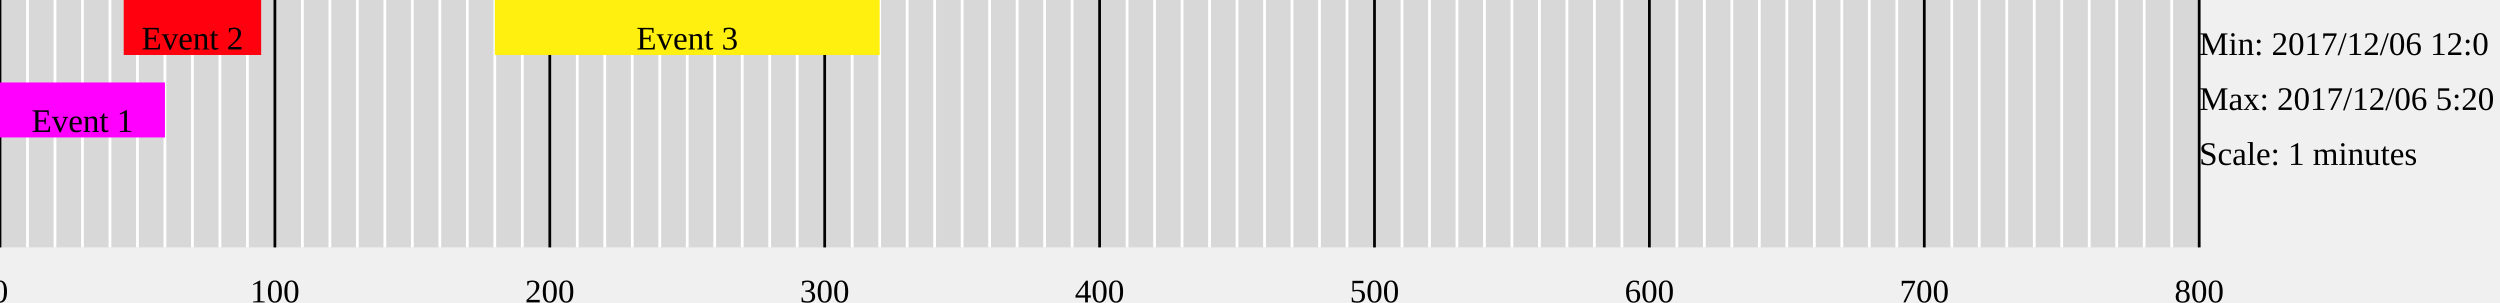
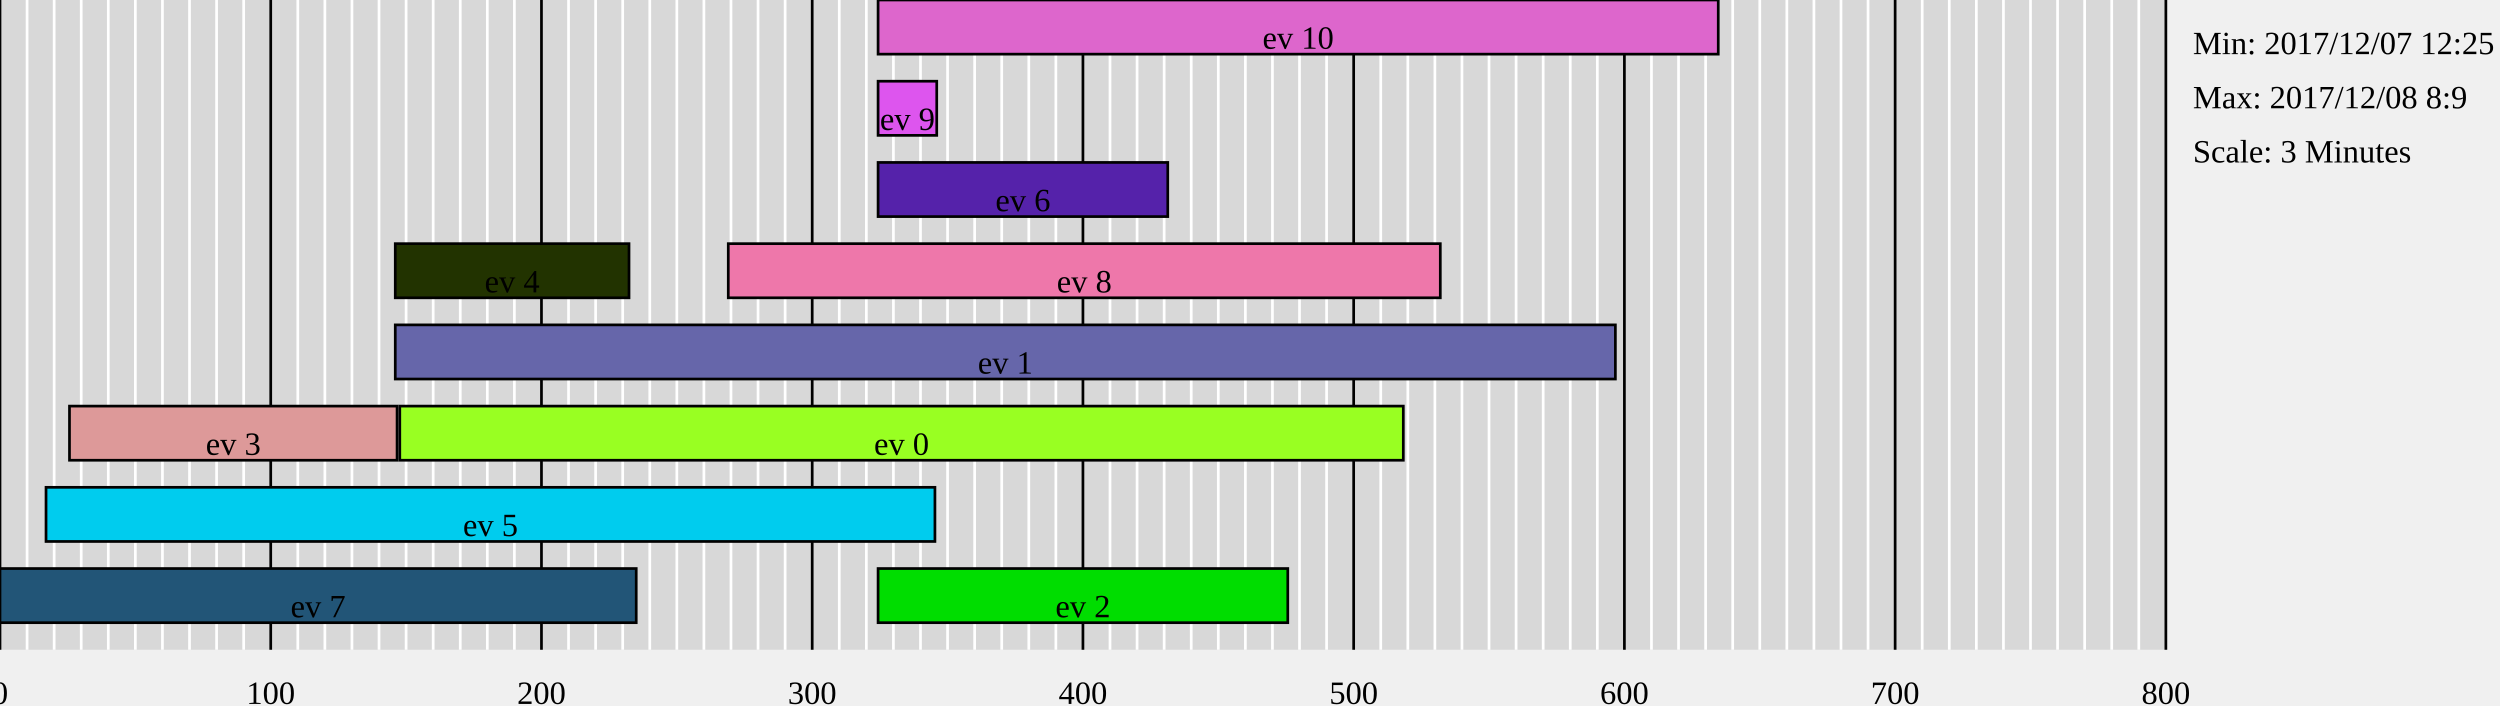
<svg xmlns="http://www.w3.org/2000/svg" xmlns:xlink="http://www.w3.org/1999/xlink" height="100%" width="100%">
  <g id="bbox">
-     <rect fill-opacity="0.1" height="90px" width="800px" x="0" y="0" />
+     <rect fill-opacity="0.1" height="240px" width="800px" x="0" y="0" />
    <g id="dim">
-       <line x1="0" x2="800" y1="110" y2="110" />
-       <use x="0" xlink:href="#arrow" y="110" />
-       <use x="800" xlink:href="#arrow" y="110" />
-       <text text-anchor="middle" x="0" y="110">0</text>
-       <text text-anchor="middle" x="100" y="110">100</text>
-       <text text-anchor="middle" x="200" y="110">200</text>
-       <text text-anchor="middle" x="300" y="110">300</text>
-       <text text-anchor="middle" x="400" y="110">400</text>
-       <text text-anchor="middle" x="500" y="110">500</text>
-       <text text-anchor="middle" x="600" y="110">600</text>
-       <text text-anchor="middle" x="700" y="110">700</text>
-       <text text-anchor="middle" x="800" y="110">800</text>
+       <line x1="0" x2="800" y1="260" y2="260" />
+       <use x="0" xlink:href="#arrow" y="260" />
+       <use x="800" xlink:href="#arrow" y="260" />
+       <text text-anchor="middle" x="0" y="260">0</text>
+       <text text-anchor="middle" x="100" y="260">100</text>
+       <text text-anchor="middle" x="200" y="260">200</text>
+       <text text-anchor="middle" x="300" y="260">300</text>
+       <text text-anchor="middle" x="400" y="260">400</text>
+       <text text-anchor="middle" x="500" y="260">500</text>
+       <text text-anchor="middle" x="600" y="260">600</text>
+       <text text-anchor="middle" x="700" y="260">700</text>
+       <text text-anchor="middle" x="800" y="260">800</text>
    </g>
-     <text x="800" y="20">Min:	2017/12/06 12:0</text>
-     <text x="800" y="40">Max:	2017/12/06 5:20</text>
-     <text x="800" y="60">Scale:	1 minutes</text>
-     <line style="stroke:#000;stroke-width:1px" x1="0" x2="0" y1="90" y2="0" />
-     <line style="stroke:#fff;stroke-width:1px" x1="10" x2="10" y1="90" y2="0" />
-     <line style="stroke:#fff;stroke-width:1px" x1="20" x2="20" y1="90" y2="0" />
-     <line style="stroke:#fff;stroke-width:1px" x1="30" x2="30" y1="90" y2="0" />
-     <line style="stroke:#fff;stroke-width:1px" x1="40" x2="40" y1="90" y2="0" />
-     <line style="stroke:#fff;stroke-width:1px" x1="50" x2="50" y1="90" y2="0" />
-     <line style="stroke:#fff;stroke-width:1px" x1="60" x2="60" y1="90" y2="0" />
-     <line style="stroke:#fff;stroke-width:1px" x1="70" x2="70" y1="90" y2="0" />
-     <line style="stroke:#fff;stroke-width:1px" x1="80" x2="80" y1="90" y2="0" />
-     <line style="stroke:#fff;stroke-width:1px" x1="90" x2="90" y1="90" y2="0" />
-     <line style="stroke:#000;stroke-width:1px" x1="100" x2="100" y1="90" y2="0" />
-     <line style="stroke:#fff;stroke-width:1px" x1="110" x2="110" y1="90" y2="0" />
-     <line style="stroke:#fff;stroke-width:1px" x1="120" x2="120" y1="90" y2="0" />
-     <line style="stroke:#fff;stroke-width:1px" x1="130" x2="130" y1="90" y2="0" />
-     <line style="stroke:#fff;stroke-width:1px" x1="140" x2="140" y1="90" y2="0" />
-     <line style="stroke:#fff;stroke-width:1px" x1="150" x2="150" y1="90" y2="0" />
-     <line style="stroke:#fff;stroke-width:1px" x1="160" x2="160" y1="90" y2="0" />
-     <line style="stroke:#fff;stroke-width:1px" x1="170" x2="170" y1="90" y2="0" />
-     <line style="stroke:#fff;stroke-width:1px" x1="180" x2="180" y1="90" y2="0" />
-     <line style="stroke:#fff;stroke-width:1px" x1="190" x2="190" y1="90" y2="0" />
-     <line style="stroke:#000;stroke-width:1px" x1="200" x2="200" y1="90" y2="0" />
-     <line style="stroke:#fff;stroke-width:1px" x1="210" x2="210" y1="90" y2="0" />
-     <line style="stroke:#fff;stroke-width:1px" x1="220" x2="220" y1="90" y2="0" />
-     <line style="stroke:#fff;stroke-width:1px" x1="230" x2="230" y1="90" y2="0" />
-     <line style="stroke:#fff;stroke-width:1px" x1="240" x2="240" y1="90" y2="0" />
-     <line style="stroke:#fff;stroke-width:1px" x1="250" x2="250" y1="90" y2="0" />
-     <line style="stroke:#fff;stroke-width:1px" x1="260" x2="260" y1="90" y2="0" />
-     <line style="stroke:#fff;stroke-width:1px" x1="270" x2="270" y1="90" y2="0" />
-     <line style="stroke:#fff;stroke-width:1px" x1="280" x2="280" y1="90" y2="0" />
-     <line style="stroke:#fff;stroke-width:1px" x1="290" x2="290" y1="90" y2="0" />
-     <line style="stroke:#000;stroke-width:1px" x1="300" x2="300" y1="90" y2="0" />
-     <line style="stroke:#fff;stroke-width:1px" x1="310" x2="310" y1="90" y2="0" />
-     <line style="stroke:#fff;stroke-width:1px" x1="320" x2="320" y1="90" y2="0" />
-     <line style="stroke:#fff;stroke-width:1px" x1="330" x2="330" y1="90" y2="0" />
-     <line style="stroke:#fff;stroke-width:1px" x1="340" x2="340" y1="90" y2="0" />
-     <line style="stroke:#fff;stroke-width:1px" x1="350" x2="350" y1="90" y2="0" />
-     <line style="stroke:#fff;stroke-width:1px" x1="360" x2="360" y1="90" y2="0" />
-     <line style="stroke:#fff;stroke-width:1px" x1="370" x2="370" y1="90" y2="0" />
-     <line style="stroke:#fff;stroke-width:1px" x1="380" x2="380" y1="90" y2="0" />
-     <line style="stroke:#fff;stroke-width:1px" x1="390" x2="390" y1="90" y2="0" />
-     <line style="stroke:#000;stroke-width:1px" x1="400" x2="400" y1="90" y2="0" />
-     <line style="stroke:#fff;stroke-width:1px" x1="410" x2="410" y1="90" y2="0" />
-     <line style="stroke:#fff;stroke-width:1px" x1="420" x2="420" y1="90" y2="0" />
-     <line style="stroke:#fff;stroke-width:1px" x1="430" x2="430" y1="90" y2="0" />
-     <line style="stroke:#fff;stroke-width:1px" x1="440" x2="440" y1="90" y2="0" />
-     <line style="stroke:#fff;stroke-width:1px" x1="450" x2="450" y1="90" y2="0" />
-     <line style="stroke:#fff;stroke-width:1px" x1="460" x2="460" y1="90" y2="0" />
-     <line style="stroke:#fff;stroke-width:1px" x1="470" x2="470" y1="90" y2="0" />
-     <line style="stroke:#fff;stroke-width:1px" x1="480" x2="480" y1="90" y2="0" />
-     <line style="stroke:#fff;stroke-width:1px" x1="490" x2="490" y1="90" y2="0" />
-     <line style="stroke:#000;stroke-width:1px" x1="500" x2="500" y1="90" y2="0" />
-     <line style="stroke:#fff;stroke-width:1px" x1="510" x2="510" y1="90" y2="0" />
-     <line style="stroke:#fff;stroke-width:1px" x1="520" x2="520" y1="90" y2="0" />
-     <line style="stroke:#fff;stroke-width:1px" x1="530" x2="530" y1="90" y2="0" />
-     <line style="stroke:#fff;stroke-width:1px" x1="540" x2="540" y1="90" y2="0" />
-     <line style="stroke:#fff;stroke-width:1px" x1="550" x2="550" y1="90" y2="0" />
-     <line style="stroke:#fff;stroke-width:1px" x1="560" x2="560" y1="90" y2="0" />
-     <line style="stroke:#fff;stroke-width:1px" x1="570" x2="570" y1="90" y2="0" />
-     <line style="stroke:#fff;stroke-width:1px" x1="580" x2="580" y1="90" y2="0" />
-     <line style="stroke:#fff;stroke-width:1px" x1="590" x2="590" y1="90" y2="0" />
-     <line style="stroke:#000;stroke-width:1px" x1="600" x2="600" y1="90" y2="0" />
-     <line style="stroke:#fff;stroke-width:1px" x1="610" x2="610" y1="90" y2="0" />
-     <line style="stroke:#fff;stroke-width:1px" x1="620" x2="620" y1="90" y2="0" />
-     <line style="stroke:#fff;stroke-width:1px" x1="630" x2="630" y1="90" y2="0" />
-     <line style="stroke:#fff;stroke-width:1px" x1="640" x2="640" y1="90" y2="0" />
-     <line style="stroke:#fff;stroke-width:1px" x1="650" x2="650" y1="90" y2="0" />
-     <line style="stroke:#fff;stroke-width:1px" x1="660" x2="660" y1="90" y2="0" />
-     <line style="stroke:#fff;stroke-width:1px" x1="670" x2="670" y1="90" y2="0" />
-     <line style="stroke:#fff;stroke-width:1px" x1="680" x2="680" y1="90" y2="0" />
-     <line style="stroke:#fff;stroke-width:1px" x1="690" x2="690" y1="90" y2="0" />
-     <line style="stroke:#000;stroke-width:1px" x1="700" x2="700" y1="90" y2="0" />
-     <line style="stroke:#fff;stroke-width:1px" x1="710" x2="710" y1="90" y2="0" />
-     <line style="stroke:#fff;stroke-width:1px" x1="720" x2="720" y1="90" y2="0" />
-     <line style="stroke:#fff;stroke-width:1px" x1="730" x2="730" y1="90" y2="0" />
-     <line style="stroke:#fff;stroke-width:1px" x1="740" x2="740" y1="90" y2="0" />
-     <line style="stroke:#fff;stroke-width:1px" x1="750" x2="750" y1="90" y2="0" />
-     <line style="stroke:#fff;stroke-width:1px" x1="760" x2="760" y1="90" y2="0" />
-     <line style="stroke:#fff;stroke-width:1px" x1="770" x2="770" y1="90" y2="0" />
-     <line style="stroke:#fff;stroke-width:1px" x1="780" x2="780" y1="90" y2="0" />
-     <line style="stroke:#fff;stroke-width:1px" x1="790" x2="790" y1="90" y2="0" />
-     <line style="stroke:#000;stroke-width:1px" x1="800" x2="800" y1="90" y2="0" />
+     <text x="810" y="20">Min:	2017/12/07 12:25</text>
+     <text x="810" y="40">Max:	2017/12/08 8:9</text>
+     <text x="810" y="60">Scale:	 3 Minutes</text>
+     <line style="stroke:#000;stroke-width:1px" x1="0" x2="0" y1="240" y2="0" />
+     <line style="stroke:#fff;stroke-width:1px" x1="10" x2="10" y1="240" y2="0" />
+     <line style="stroke:#fff;stroke-width:1px" x1="20" x2="20" y1="240" y2="0" />
+     <line style="stroke:#fff;stroke-width:1px" x1="30" x2="30" y1="240" y2="0" />
+     <line style="stroke:#fff;stroke-width:1px" x1="40" x2="40" y1="240" y2="0" />
+     <line style="stroke:#fff;stroke-width:1px" x1="50" x2="50" y1="240" y2="0" />
+     <line style="stroke:#fff;stroke-width:1px" x1="60" x2="60" y1="240" y2="0" />
+     <line style="stroke:#fff;stroke-width:1px" x1="70" x2="70" y1="240" y2="0" />
+     <line style="stroke:#fff;stroke-width:1px" x1="80" x2="80" y1="240" y2="0" />
+     <line style="stroke:#fff;stroke-width:1px" x1="90" x2="90" y1="240" y2="0" />
+     <line style="stroke:#000;stroke-width:1px" x1="100" x2="100" y1="240" y2="0" />
+     <line style="stroke:#fff;stroke-width:1px" x1="110" x2="110" y1="240" y2="0" />
+     <line style="stroke:#fff;stroke-width:1px" x1="120" x2="120" y1="240" y2="0" />
+     <line style="stroke:#fff;stroke-width:1px" x1="130" x2="130" y1="240" y2="0" />
+     <line style="stroke:#fff;stroke-width:1px" x1="140" x2="140" y1="240" y2="0" />
+     <line style="stroke:#fff;stroke-width:1px" x1="150" x2="150" y1="240" y2="0" />
+     <line style="stroke:#fff;stroke-width:1px" x1="160" x2="160" y1="240" y2="0" />
+     <line style="stroke:#fff;stroke-width:1px" x1="170" x2="170" y1="240" y2="0" />
+     <line style="stroke:#fff;stroke-width:1px" x1="180" x2="180" y1="240" y2="0" />
+     <line style="stroke:#fff;stroke-width:1px" x1="190" x2="190" y1="240" y2="0" />
+     <line style="stroke:#000;stroke-width:1px" x1="200" x2="200" y1="240" y2="0" />
+     <line style="stroke:#fff;stroke-width:1px" x1="210" x2="210" y1="240" y2="0" />
+     <line style="stroke:#fff;stroke-width:1px" x1="220" x2="220" y1="240" y2="0" />
+     <line style="stroke:#fff;stroke-width:1px" x1="230" x2="230" y1="240" y2="0" />
+     <line style="stroke:#fff;stroke-width:1px" x1="240" x2="240" y1="240" y2="0" />
+     <line style="stroke:#fff;stroke-width:1px" x1="250" x2="250" y1="240" y2="0" />
+     <line style="stroke:#fff;stroke-width:1px" x1="260" x2="260" y1="240" y2="0" />
+     <line style="stroke:#fff;stroke-width:1px" x1="270" x2="270" y1="240" y2="0" />
+     <line style="stroke:#fff;stroke-width:1px" x1="280" x2="280" y1="240" y2="0" />
+     <line style="stroke:#fff;stroke-width:1px" x1="290" x2="290" y1="240" y2="0" />
+     <line style="stroke:#000;stroke-width:1px" x1="300" x2="300" y1="240" y2="0" />
+     <line style="stroke:#fff;stroke-width:1px" x1="310" x2="310" y1="240" y2="0" />
+     <line style="stroke:#fff;stroke-width:1px" x1="320" x2="320" y1="240" y2="0" />
+     <line style="stroke:#fff;stroke-width:1px" x1="330" x2="330" y1="240" y2="0" />
+     <line style="stroke:#fff;stroke-width:1px" x1="340" x2="340" y1="240" y2="0" />
+     <line style="stroke:#fff;stroke-width:1px" x1="350" x2="350" y1="240" y2="0" />
+     <line style="stroke:#fff;stroke-width:1px" x1="360" x2="360" y1="240" y2="0" />
+     <line style="stroke:#fff;stroke-width:1px" x1="370" x2="370" y1="240" y2="0" />
+     <line style="stroke:#fff;stroke-width:1px" x1="380" x2="380" y1="240" y2="0" />
+     <line style="stroke:#fff;stroke-width:1px" x1="390" x2="390" y1="240" y2="0" />
+     <line style="stroke:#000;stroke-width:1px" x1="400" x2="400" y1="240" y2="0" />
+     <line style="stroke:#fff;stroke-width:1px" x1="410" x2="410" y1="240" y2="0" />
+     <line style="stroke:#fff;stroke-width:1px" x1="420" x2="420" y1="240" y2="0" />
+     <line style="stroke:#fff;stroke-width:1px" x1="430" x2="430" y1="240" y2="0" />
+     <line style="stroke:#fff;stroke-width:1px" x1="440" x2="440" y1="240" y2="0" />
+     <line style="stroke:#fff;stroke-width:1px" x1="450" x2="450" y1="240" y2="0" />
+     <line style="stroke:#fff;stroke-width:1px" x1="460" x2="460" y1="240" y2="0" />
+     <line style="stroke:#fff;stroke-width:1px" x1="470" x2="470" y1="240" y2="0" />
+     <line style="stroke:#fff;stroke-width:1px" x1="480" x2="480" y1="240" y2="0" />
+     <line style="stroke:#fff;stroke-width:1px" x1="490" x2="490" y1="240" y2="0" />
+     <line style="stroke:#000;stroke-width:1px" x1="500" x2="500" y1="240" y2="0" />
+     <line style="stroke:#fff;stroke-width:1px" x1="510" x2="510" y1="240" y2="0" />
+     <line style="stroke:#fff;stroke-width:1px" x1="520" x2="520" y1="240" y2="0" />
+     <line style="stroke:#fff;stroke-width:1px" x1="530" x2="530" y1="240" y2="0" />
+     <line style="stroke:#fff;stroke-width:1px" x1="540" x2="540" y1="240" y2="0" />
+     <line style="stroke:#fff;stroke-width:1px" x1="550" x2="550" y1="240" y2="0" />
+     <line style="stroke:#fff;stroke-width:1px" x1="560" x2="560" y1="240" y2="0" />
+     <line style="stroke:#fff;stroke-width:1px" x1="570" x2="570" y1="240" y2="0" />
+     <line style="stroke:#fff;stroke-width:1px" x1="580" x2="580" y1="240" y2="0" />
+     <line style="stroke:#fff;stroke-width:1px" x1="590" x2="590" y1="240" y2="0" />
+     <line style="stroke:#000;stroke-width:1px" x1="600" x2="600" y1="240" y2="0" />
+     <line style="stroke:#fff;stroke-width:1px" x1="610" x2="610" y1="240" y2="0" />
+     <line style="stroke:#fff;stroke-width:1px" x1="620" x2="620" y1="240" y2="0" />
+     <line style="stroke:#fff;stroke-width:1px" x1="630" x2="630" y1="240" y2="0" />
+     <line style="stroke:#fff;stroke-width:1px" x1="640" x2="640" y1="240" y2="0" />
+     <line style="stroke:#fff;stroke-width:1px" x1="650" x2="650" y1="240" y2="0" />
+     <line style="stroke:#fff;stroke-width:1px" x1="660" x2="660" y1="240" y2="0" />
+     <line style="stroke:#fff;stroke-width:1px" x1="670" x2="670" y1="240" y2="0" />
+     <line style="stroke:#fff;stroke-width:1px" x1="680" x2="680" y1="240" y2="0" />
+     <line style="stroke:#fff;stroke-width:1px" x1="690" x2="690" y1="240" y2="0" />
+     <line style="stroke:#000;stroke-width:1px" x1="700" x2="700" y1="240" y2="0" />
+     <line style="stroke:#fff;stroke-width:1px" x1="710" x2="710" y1="240" y2="0" />
+     <line style="stroke:#fff;stroke-width:1px" x1="720" x2="720" y1="240" y2="0" />
+     <line style="stroke:#fff;stroke-width:1px" x1="730" x2="730" y1="240" y2="0" />
+     <line style="stroke:#fff;stroke-width:1px" x1="740" x2="740" y1="240" y2="0" />
+     <line style="stroke:#fff;stroke-width:1px" x1="750" x2="750" y1="240" y2="0" />
+     <line style="stroke:#fff;stroke-width:1px" x1="760" x2="760" y1="240" y2="0" />
+     <line style="stroke:#fff;stroke-width:1px" x1="770" x2="770" y1="240" y2="0" />
+     <line style="stroke:#fff;stroke-width:1px" x1="780" x2="780" y1="240" y2="0" />
+     <line style="stroke:#fff;stroke-width:1px" x1="790" x2="790" y1="240" y2="0" />
+     <line style="stroke:#000;stroke-width:1px" x1="800" x2="800" y1="240" y2="0" />
  </g>
  <g id="bars">
-     <rect fill="#ff000f" height="20px" width="50px" x="45px" y="0px">
+     <rect fill="#d6c" height="20px" stroke="#000" width="310.333px" x="324.333px" y="0px">
			</rect>
-     <text text-anchor="middle" x="70" y="18">Event 2</text>
-     <rect fill="#fff00f" height="20px" width="140px" x="180px" y="0px">
+     <text text-anchor="middle" x="479.5" y="18">ev 10</text>
+     <rect fill="#d5e" height="20px" stroke="#000" width="21.667px" x="324.333px" y="30px">
			</rect>
-     <text text-anchor="middle" x="250" y="18">Event 3</text>
-     <rect fill="#ff00ff" height="20px" width="60px" x="0px" y="30px">
+     <text text-anchor="middle" x="335.167" y="48">ev 9</text>
+     <rect fill="#52a" height="20px" stroke="#000" width="107px" x="324.333px" y="60px">
			</rect>
-     <text text-anchor="middle" x="30" y="48">Event 1</text>
+     <text text-anchor="middle" x="377.833" y="78">ev 6</text>
+     <rect fill="#230" height="20px" stroke="#000" width="86.333px" x="146px" y="90px">
+ 			</rect>
+     <text text-anchor="middle" x="189.167" y="108">ev 4</text>
+     <rect fill="#e7a" height="20px" stroke="#000" width="263px" x="269px" y="90px">
+ 			</rect>
+     <text text-anchor="middle" x="400.5" y="108">ev 8</text>
+     <rect fill="#66a" height="20px" stroke="#000" width="450.667px" x="146px" y="120px">
+ 			</rect>
+     <text text-anchor="middle" x="371.333" y="138">ev 1</text>
+     <rect fill="#d99" height="20px" stroke="#000" width="121px" x="25.667px" y="150px">
+ 			</rect>
+     <text text-anchor="middle" x="86.167" y="168">ev 3</text>
+     <rect fill="#9f2" height="20px" stroke="#000" width="370.667px" x="147.667px" y="150px">
+ 			</rect>
+     <text text-anchor="middle" x="333" y="168">ev 0</text>
+     <rect fill="#0ce" height="20px" stroke="#000" width="328.333px" x="17px" y="180px">
+ 			</rect>
+     <text text-anchor="middle" x="181.167" y="198">ev 5</text>
+     <rect fill="#257" height="20px" stroke="#000" width="235px" x="0px" y="210px">
+ 			</rect>
+     <text text-anchor="middle" x="117.5" y="228">ev 7</text>
+     <rect fill="#0d0" height="20px" stroke="#000" width="151.333px" x="324.333px" y="210px">
+ 			</rect>
+     <text text-anchor="middle" x="400" y="228">ev 2</text>
  </g>
  <defs id="arrow" stroke-linecap="round" stroke-width="1">
    <line x1="-8" x2="1" y1="-4" y2="0" />
    <line x1="1" x2="-8" y1="0" y2="4" />
  </defs>
</svg>
